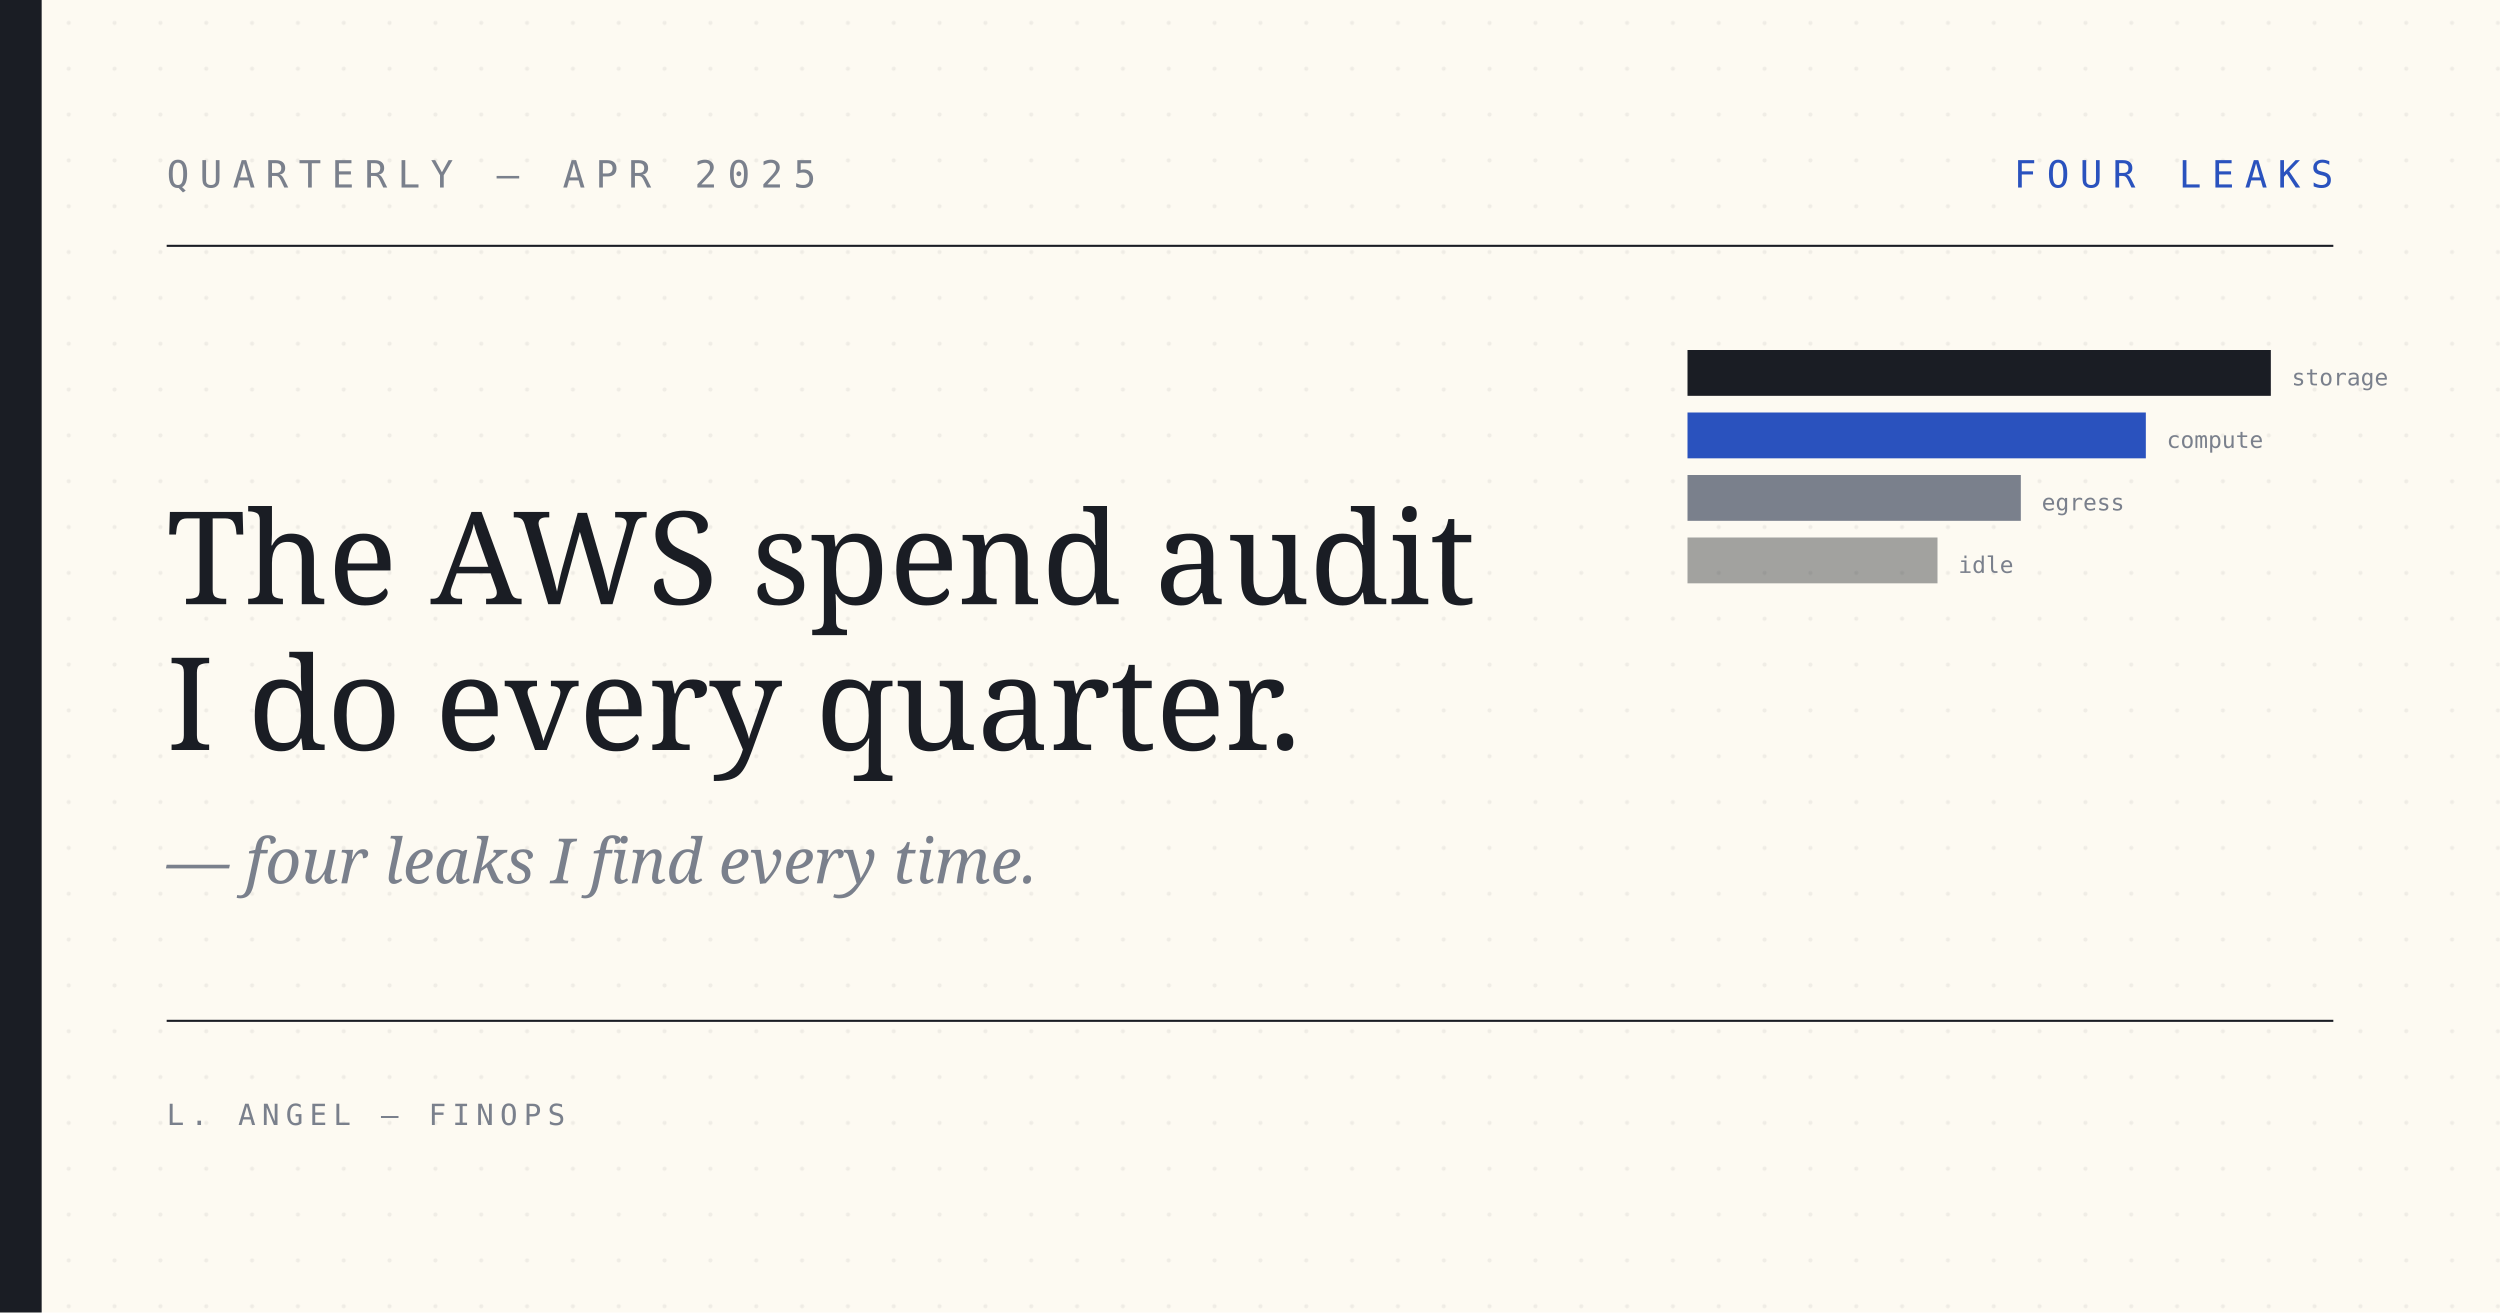
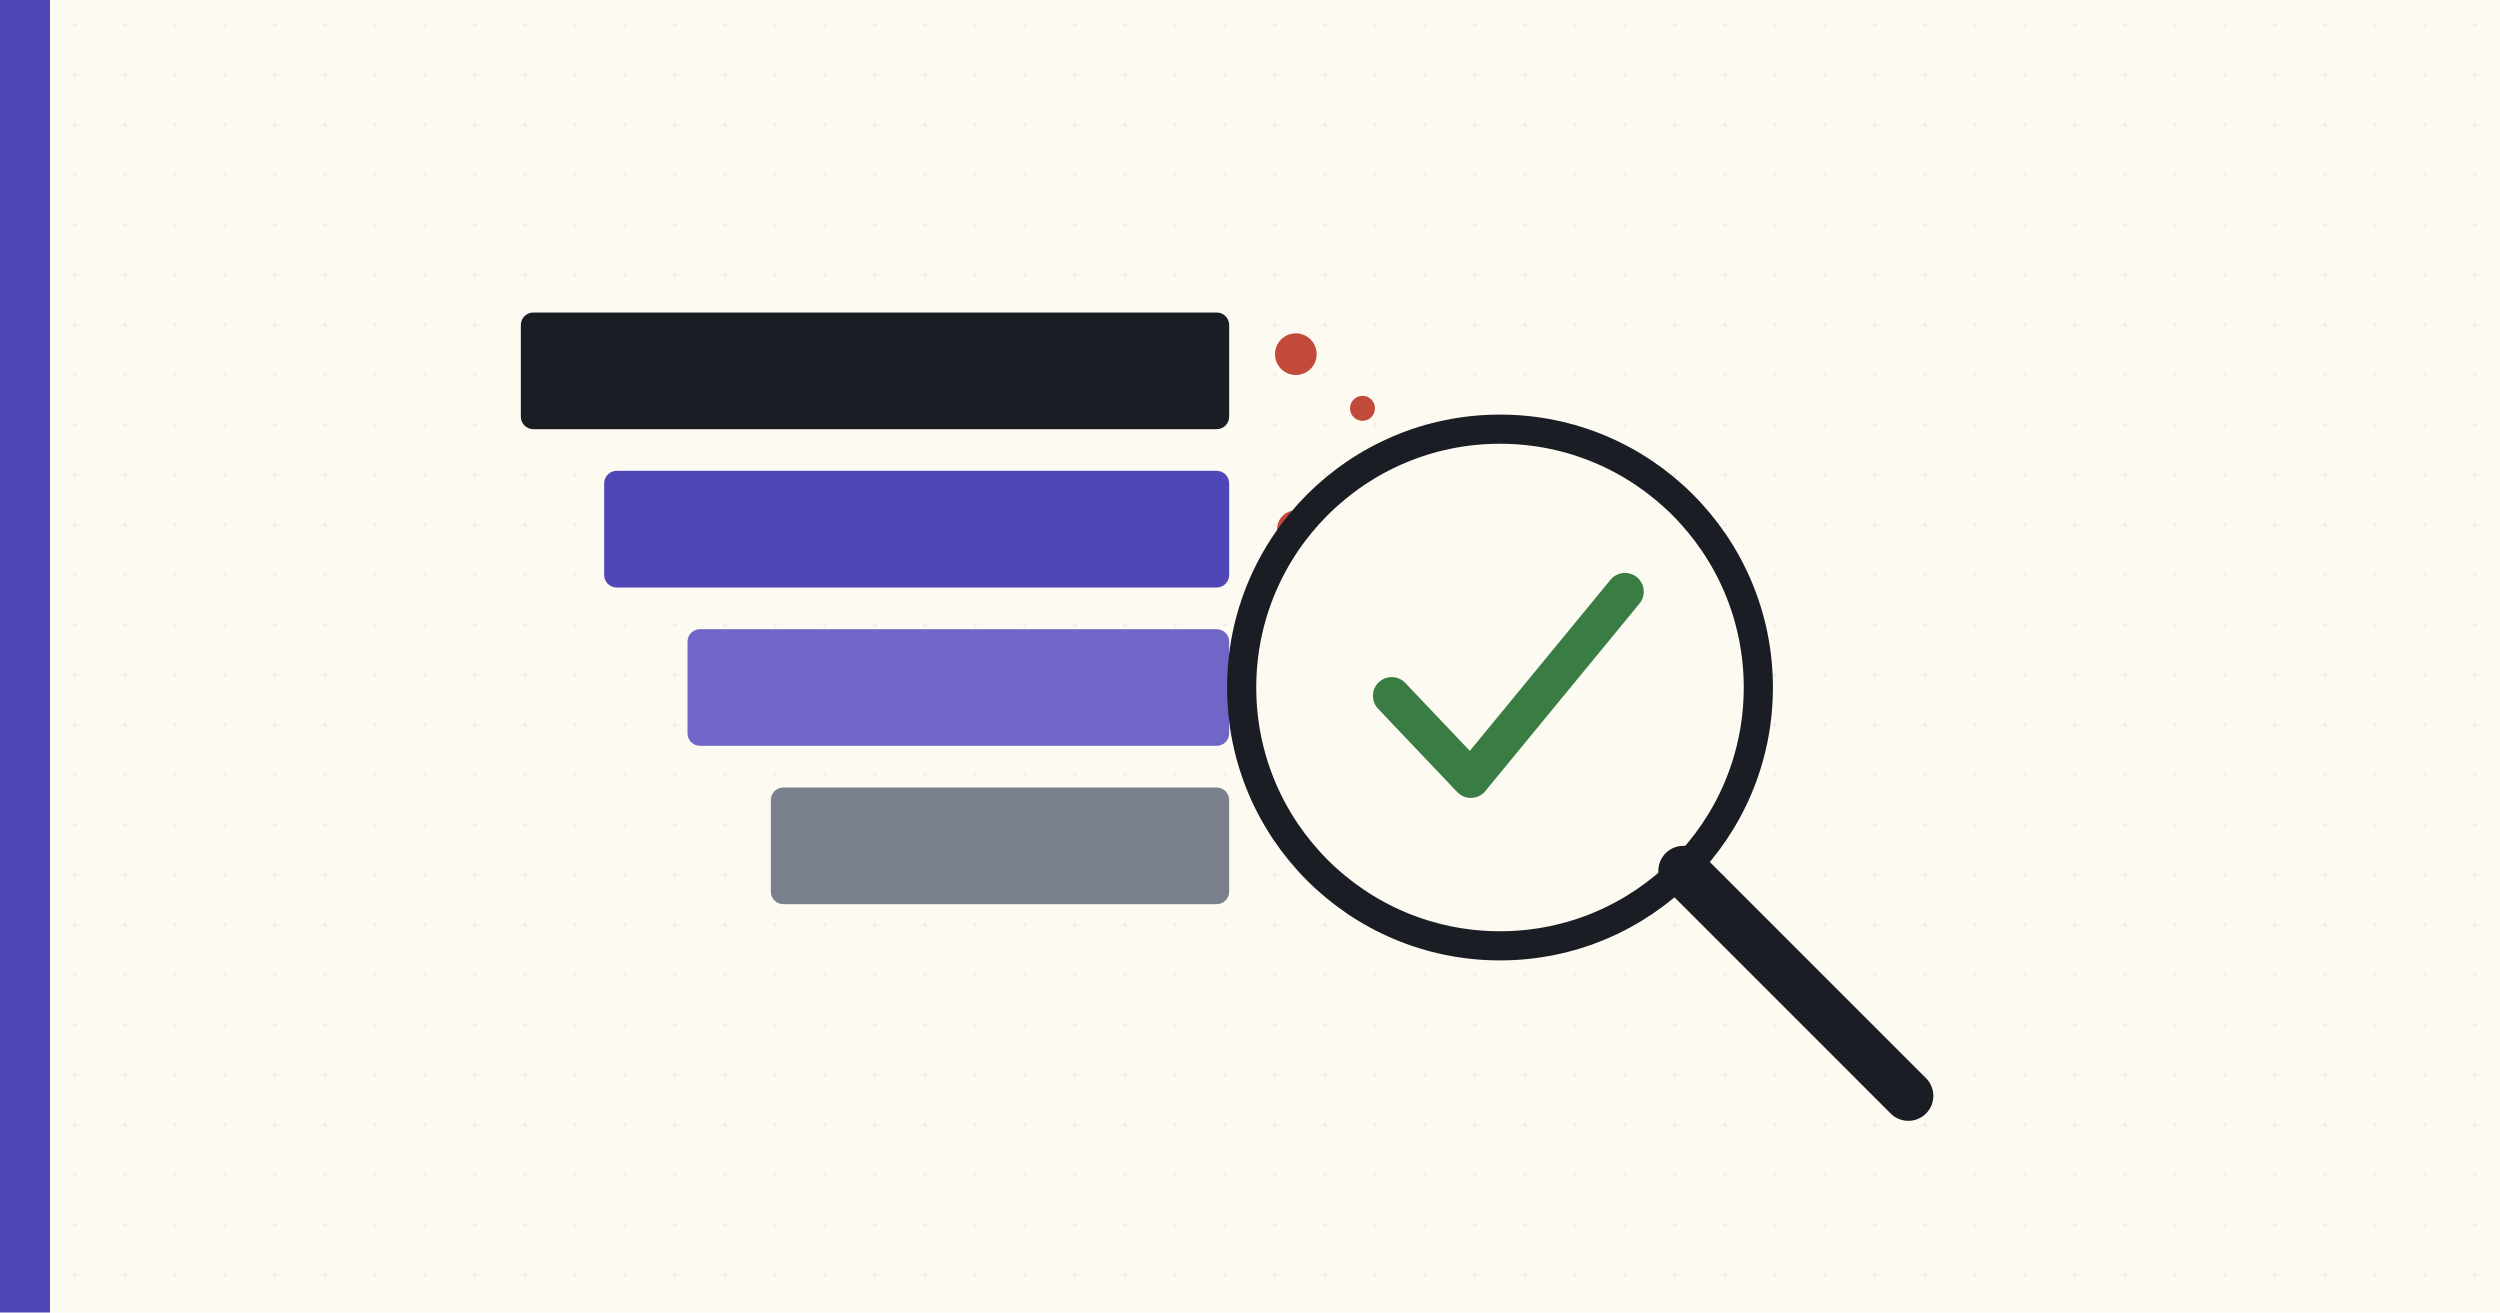
- <svg xmlns="http://www.w3.org/2000/svg" viewBox="0 0 1200 630" width="1200" height="630">
+ <svg xmlns="http://www.w3.org/2000/svg" viewBox="0 0 1200 630" width="1200" height="630" role="img" aria-label="Spend audit cover.">
  <rect width="1200" height="630" fill="#fdfaf2" />
  <defs>
-     <pattern id="sp-dots" x="0" y="0" width="22" height="22" patternUnits="userSpaceOnUse">
-       <circle cx="11" cy="11" r="1" fill="#1a1d24" opacity="0.06" />
+     <pattern id="sa-dots" width="24" height="24" patternUnits="userSpaceOnUse">
+       <circle cx="12" cy="12" r="1" fill="#1a1d24" opacity="0.05" />
    </pattern>
  </defs>
-   <rect width="1200" height="630" fill="url(#sp-dots)" />
-   <rect x="0" y="0" width="20" height="630" fill="#1a1d24" />
-   <text x="80" y="90" font-family="ui-monospace, 'JetBrains Mono', monospace" font-size="18" letter-spacing="5" fill="#7a808c">QUARTERLY — APR 2025</text>
-   <text x="1120" y="90" font-family="ui-monospace, 'JetBrains Mono', monospace" font-size="18" letter-spacing="5" fill="#2a52be" text-anchor="end">FOUR LEAKS</text>
-   <line x1="80" y1="118" x2="1120" y2="118" stroke="#1a1d24" stroke-width="1" />
-   <g transform="translate(810, 168)">
-     <rect x="0" y="0" width="280" height="22" fill="#1a1d24" />
-     <rect x="0" y="30" width="220" height="22" fill="#2a52be" />
-     <rect x="0" y="60" width="160" height="22" fill="#7a808c" />
-     <rect x="0" y="90" width="120" height="22" fill="#1a1d24" opacity="0.4" />
-     <text x="290" y="17" font-family="ui-monospace, 'JetBrains Mono', monospace" font-size="11" fill="#7a808c">storage</text>
-     <text x="230" y="47" font-family="ui-monospace, 'JetBrains Mono', monospace" font-size="11" fill="#7a808c">compute</text>
-     <text x="170" y="77" font-family="ui-monospace, 'JetBrains Mono', monospace" font-size="11" fill="#7a808c">egress</text>
-     <text x="130" y="107" font-family="ui-monospace, 'JetBrains Mono', monospace" font-size="11" fill="#7a808c">idle</text>
+   <rect width="1200" height="630" fill="url(#sa-dots)" />
+   <rect x="0" y="0" width="24" height="630" fill="#4f46b8" />
+   <g transform="translate(250,150)">
+     <rect x="0" y="0" width="340" height="56" rx="6" fill="#1a1d24" />
+     <rect x="40" y="76" width="300" height="56" rx="6" fill="#4f46b8" />
+     <rect x="80" y="152" width="260" height="56" rx="6" fill="#6f66c8" />
+     <rect x="120" y="228" width="220" height="56" rx="6" fill="#7a808c" />
+     <g fill="#c14a3a">
+       <circle cx="372" cy="20" r="10" />
+       <circle cx="404" cy="46" r="6" />
+       <circle cx="432" cy="70" r="4" />
+     </g>
+     <g fill="#c14a3a">
+       <circle cx="372" cy="104" r="9" />
+       <circle cx="402" cy="128" r="5" />
+     </g>
+     <g fill="#c14a3a">
+       <circle cx="372" cy="180" r="8" />
+       <circle cx="400" cy="202" r="4" />
+     </g>
+     <g fill="#c14a3a">
+       <circle cx="372" cy="256" r="6" />
+     </g>
  </g>
-   <text x="80" y="290" font-family="Newsreader, serif" font-weight="500" font-size="62" fill="#1a1d24">The AWS spend audit</text>
-   <text x="80" y="360" font-family="Newsreader, serif" font-weight="500" font-size="62" fill="#1a1d24">I do every quarter.</text>
-   <text x="80" y="424" font-family="Newsreader, serif" font-style="italic" font-size="30" fill="#7a808c">— four leaks I find every time.</text>
-   <line x1="80" y1="490" x2="1120" y2="490" stroke="#1a1d24" stroke-width="1" />
-   <text x="80" y="540" font-family="ui-monospace, 'JetBrains Mono', monospace" font-size="14" letter-spacing="3" fill="#7a808c">L. ANGEL — FINOPS</text>
+   <g transform="translate(720,330)">
+     <circle cx="0" cy="0" r="124" fill="#fdfaf2" />
+     <circle cx="0" cy="0" r="124" fill="none" stroke="#1a1d24" stroke-width="14" />
+     <line x1="88" y1="88" x2="196" y2="196" stroke="#1a1d24" stroke-width="24" stroke-linecap="round" />
+     <path d="M -52 4 L -14 44 L 60 -46" fill="none" stroke="#3a7d44" stroke-width="18" stroke-linecap="round" stroke-linejoin="round" />
+   </g>
</svg>
